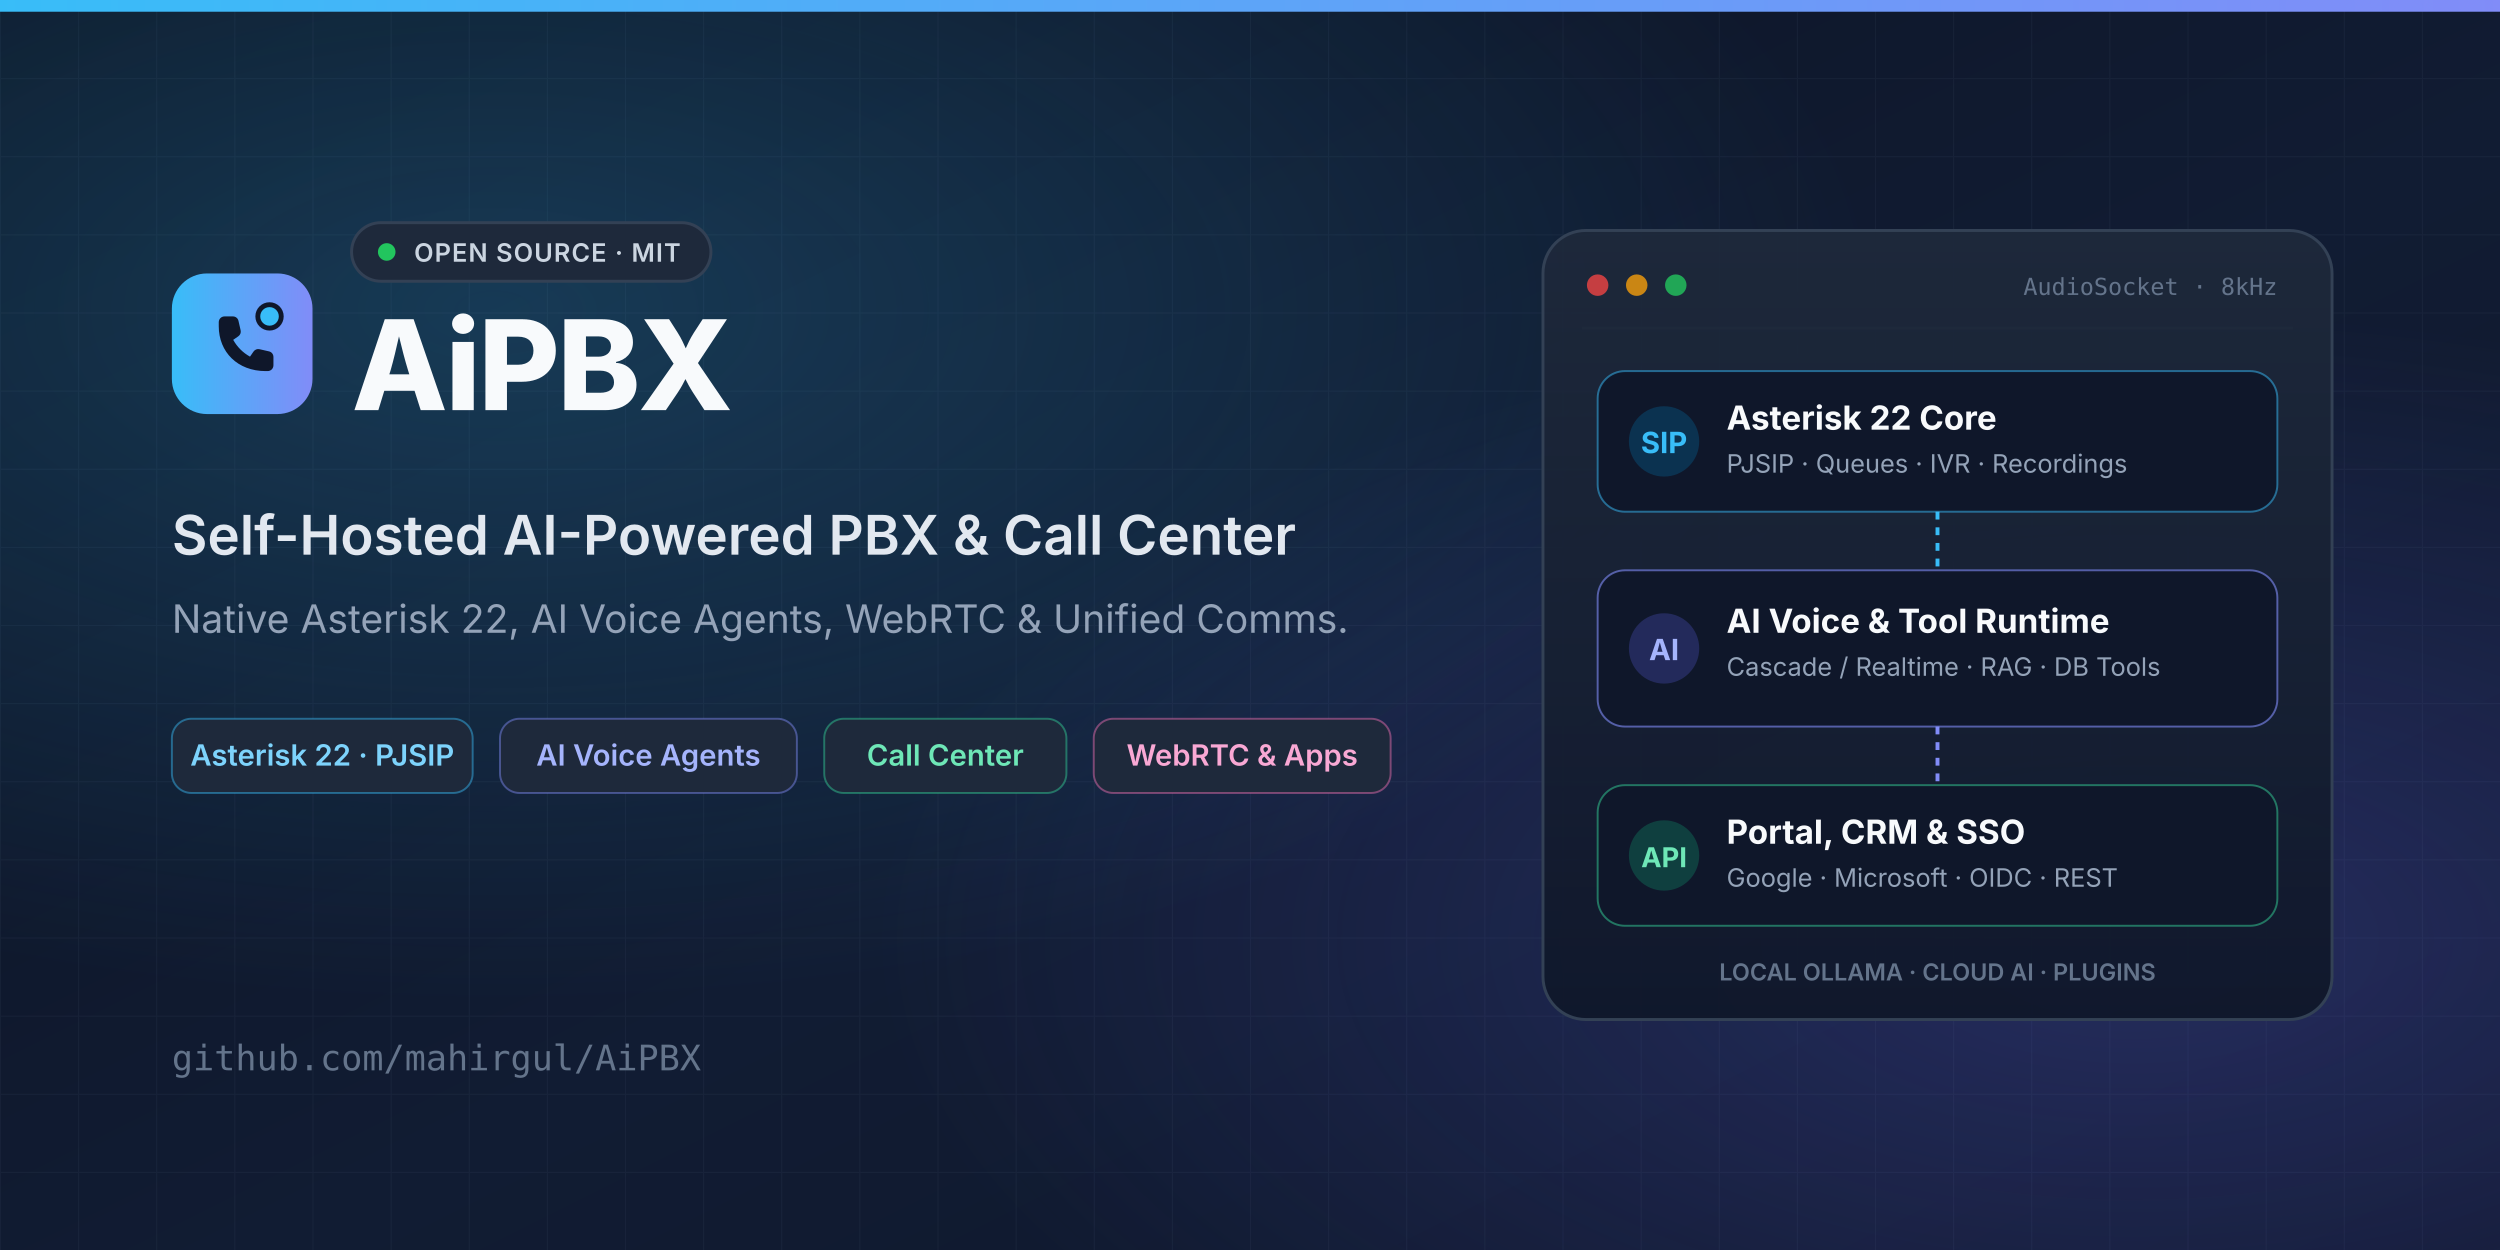
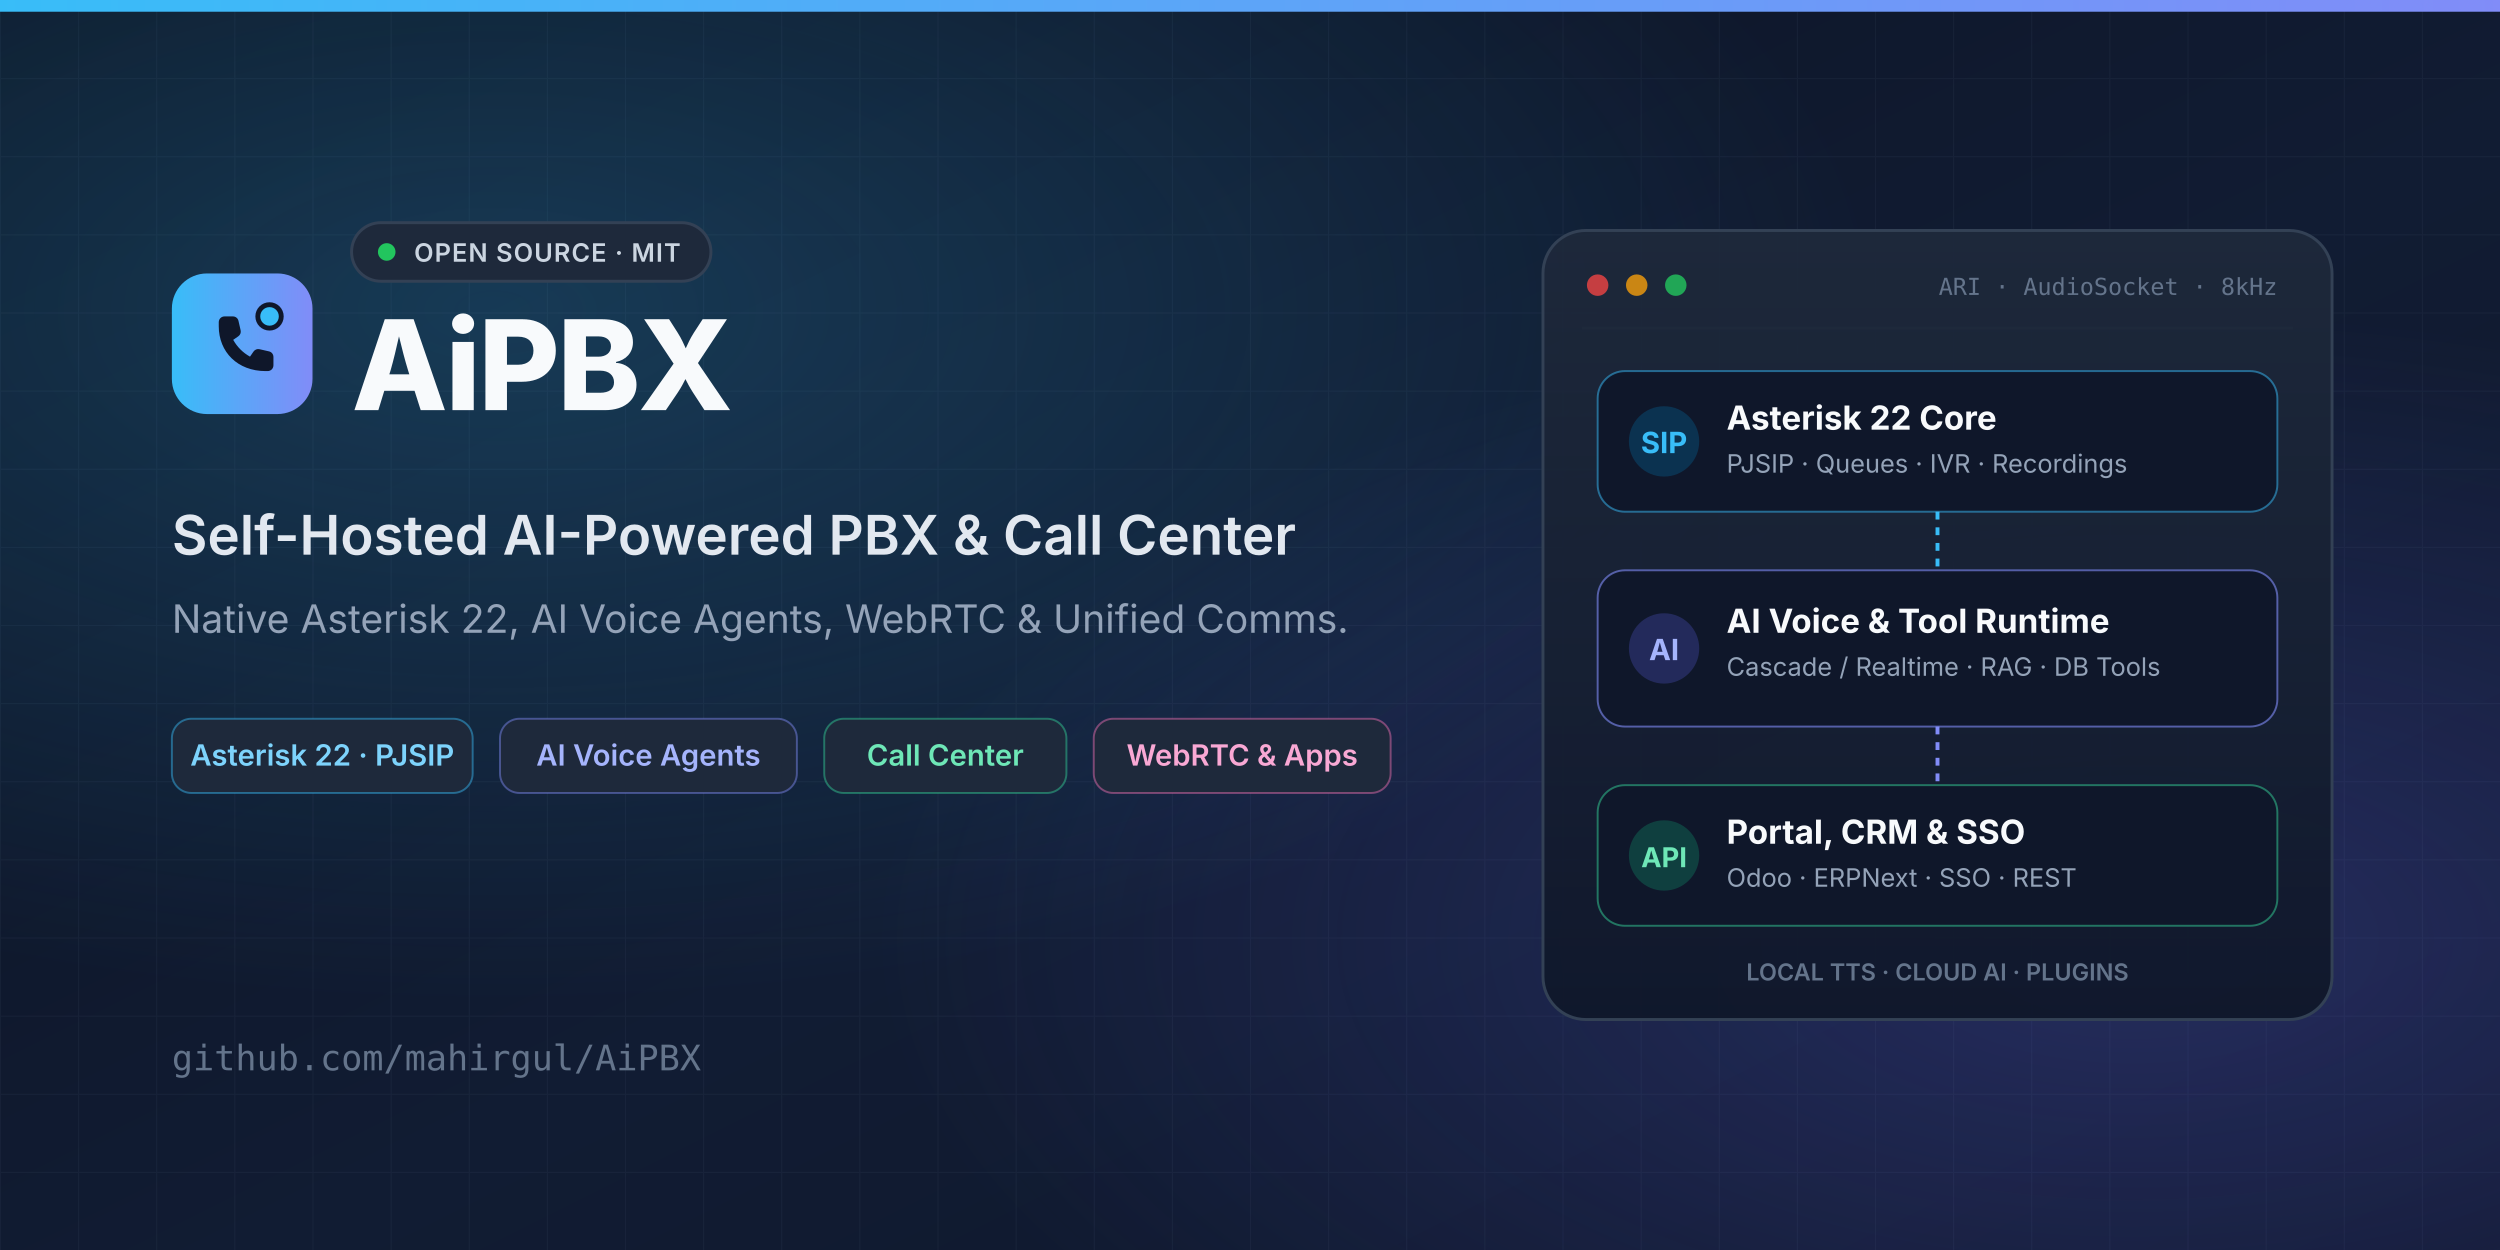
<svg xmlns="http://www.w3.org/2000/svg" width="1280" height="640" viewBox="0 0 1280 640">
  <defs>
    <linearGradient id="bg" x1="0" y1="0" x2="1" y2="1">
      <stop offset="0%" stop-color="#0b1120" />
      <stop offset="55%" stop-color="#111c33" />
      <stop offset="100%" stop-color="#0f172a" />
    </linearGradient>
    <radialGradient id="glow1" cx="0.2" cy="0.25" r="0.55">
      <stop offset="0%" stop-color="#38bdf8" stop-opacity="0.22" />
      <stop offset="100%" stop-color="#38bdf8" stop-opacity="0" />
    </radialGradient>
    <radialGradient id="glow2" cx="0.85" cy="0.75" r="0.5">
      <stop offset="0%" stop-color="#6366f1" stop-opacity="0.25" />
      <stop offset="100%" stop-color="#6366f1" stop-opacity="0" />
    </radialGradient>
    <linearGradient id="accent" x1="0" y1="0" x2="1" y2="0">
      <stop offset="0%" stop-color="#38bdf8" />
      <stop offset="100%" stop-color="#818cf8" />
    </linearGradient>
    <linearGradient id="cardBg" x1="0" y1="0" x2="0" y2="1">
      <stop offset="0%" stop-color="#1e293b" stop-opacity="0.9" />
      <stop offset="100%" stop-color="#0f172a" stop-opacity="0.95" />
    </linearGradient>
    <pattern id="grid" width="40" height="40" patternUnits="userSpaceOnUse">
      <path d="M 40 0 L 0 0 0 40" fill="none" stroke="#94a3b8" stroke-opacity="0.06" stroke-width="1" />
    </pattern>
  </defs>
  <rect width="1280" height="640" fill="url(#bg)" />
  <rect width="1280" height="640" fill="url(#grid)" />
  <rect width="1280" height="640" fill="url(#glow1)" />
  <rect width="1280" height="640" fill="url(#glow2)" />
  <rect x="0" y="0" width="1280" height="6" fill="url(#accent)" />
  <g transform="translate(88, 140)">
    <rect x="0" y="0" width="72" height="72" rx="18" fill="url(#accent)" />
    <path d="M24 25c0-1.7 1.3-3 3-3h4.2c1.4 0 2.6.9 2.9 2.3l1.1 4.8c.3 1.2-.2 2.4-1.2 3.1l-2.6 1.8a22 22 0 0 0 8.6 8.6l1.8-2.6c.7-1 1.9-1.5 3.1-1.2l4.8 1.1c1.4.3 2.3 1.5 2.3 2.9V47c0 1.7-1.3 3-3 3h-1C33.7 50 24 40.3 24 27v-2z" fill="#0f172a" />
    <circle cx="50" cy="22" r="6" fill="#38bdf8" stroke="#0f172a" stroke-width="2.5" />
  </g>
  <g transform="translate(180, 114)">
    <rect x="0" y="0" width="184" height="30" rx="15" fill="#1e293b" stroke="#334155" stroke-width="1.5" />
    <circle cx="18" cy="15" r="4.5" fill="#22c55e" />
    <text x="32" y="20" fill="#cbd5e1" font-family="Inter, system-ui, -apple-system, sans-serif" font-size="13" font-weight="600" letter-spacing="0.04em">OPEN SOURCE · MIT</text>
  </g>
  <text x="180" y="210" fill="#f8fafc" font-family="Inter, system-ui, -apple-system, sans-serif" font-size="64" font-weight="800" letter-spacing="-0.02em">AiPBX</text>
  <text x="88" y="284" fill="#e2e8f0" font-family="Inter, system-ui, -apple-system, sans-serif" font-size="28" font-weight="600">Self-Hosted AI-Powered PBX &amp; Call Center</text>
  <text x="88" y="324" fill="#94a3b8" font-family="Inter, system-ui, -apple-system, sans-serif" font-size="20" font-weight="400">Native Asterisk 22, AI Voice Agents, WebRTC &amp; Unified Comms.</text>
  <g transform="translate(88, 368)" font-family="Inter, system-ui, -apple-system, sans-serif" font-size="15" font-weight="600">
    <rect x="0" y="0" width="154" height="38" rx="10" fill="#1e293b" stroke="#38bdf8" stroke-opacity="0.45" />
    <text x="77" y="24" text-anchor="middle" fill="#7dd3fc">Asterisk 22 · PJSIP</text>
    <rect x="168" y="0" width="152" height="38" rx="10" fill="#1e293b" stroke="#818cf8" stroke-opacity="0.45" />
    <text x="244" y="24" text-anchor="middle" fill="#a5b4fc">AI Voice Agents</text>
    <rect x="334" y="0" width="124" height="38" rx="10" fill="#1e293b" stroke="#34d399" stroke-opacity="0.45" />
    <text x="396" y="24" text-anchor="middle" fill="#6ee7b7">Call Center</text>
    <rect x="472" y="0" width="152" height="38" rx="10" fill="#1e293b" stroke="#f472b6" stroke-opacity="0.45" />
    <text x="548" y="24" text-anchor="middle" fill="#f9a8d4">WebRTC &amp; Apps</text>
  </g>
  <text x="88" y="548" fill="#64748b" font-family="ui-monospace, SFMono-Regular, Menlo, monospace" font-size="18" font-weight="500">github.com/mahirgul/AiPBX</text>
  <g transform="translate(790, 118)">
    <rect x="0" y="0" width="404" height="404" rx="22" fill="url(#cardBg)" stroke="#334155" stroke-width="1.5" />
    <circle cx="28" cy="28" r="5.5" fill="#ef4444" opacity="0.8" />
    <circle cx="48" cy="28" r="5.5" fill="#f59e0b" opacity="0.8" />
    <circle cx="68" cy="28" r="5.5" fill="#22c55e" opacity="0.8" />
-     <text x="376" y="33" text-anchor="end" fill="#64748b" font-family="ui-monospace, monospace" font-size="12">AudioSocket · 8kHz</text>
+     <text x="376" y="33" text-anchor="end" fill="#64748b" font-family="ui-monospace, monospace" font-size="12">ARI · AudioSocket · 8kHz</text>
    <line x1="20" y1="50" x2="384" y2="50" stroke="#1e293b" stroke-width="1.5" />
    <rect x="28" y="72" width="348" height="72" rx="14" fill="#0f172a" stroke="#38bdf8" stroke-opacity="0.5" />
    <circle cx="62" cy="108" r="18" fill="#0284c7" fill-opacity="0.25" />
    <text x="62" y="114" text-anchor="middle" fill="#38bdf8" font-family="Inter, sans-serif" font-size="15" font-weight="700">SIP</text>
    <text x="94" y="102" fill="#f8fafc" font-family="Inter, sans-serif" font-size="17" font-weight="700">Asterisk 22 Core</text>
    <text x="94" y="124" fill="#94a3b8" font-family="Inter, sans-serif" font-size="13">PJSIP · Queues · IVR · Recordings</text>
    <line x1="202" y1="144" x2="202" y2="174" stroke="#38bdf8" stroke-width="2" stroke-dasharray="4 4" />
    <rect x="28" y="174" width="348" height="80" rx="14" fill="#0f172a" stroke="#818cf8" stroke-opacity="0.6" />
    <circle cx="62" cy="214" r="18" fill="#6366f1" fill-opacity="0.25" />
    <text x="62" y="220" text-anchor="middle" fill="#a5b4fc" font-family="Inter, sans-serif" font-size="15" font-weight="700">AI</text>
    <text x="94" y="206" fill="#f8fafc" font-family="Inter, sans-serif" font-size="17" font-weight="700">AI Voice &amp; Tool Runtime</text>
    <text x="94" y="228" fill="#94a3b8" font-family="Inter, sans-serif" font-size="13">Cascade / Realtime · RAG · DB Tools</text>
    <line x1="202" y1="254" x2="202" y2="284" stroke="#818cf8" stroke-width="2" stroke-dasharray="4 4" />
    <rect x="28" y="284" width="348" height="72" rx="14" fill="#0f172a" stroke="#34d399" stroke-opacity="0.5" />
    <circle cx="62" cy="320" r="18" fill="#10b981" fill-opacity="0.25" />
    <text x="62" y="326" text-anchor="middle" fill="#6ee7b7" font-family="Inter, sans-serif" font-size="14" font-weight="700">API</text>
    <text x="94" y="314" fill="#f8fafc" font-family="Inter, sans-serif" font-size="17" font-weight="700">Portal, CRM &amp; SSO</text>
-     <text x="94" y="336" fill="#94a3b8" font-family="Inter, sans-serif" font-size="13">Google · Microsoft · OIDC · REST</text>
-     <text x="202" y="384" text-anchor="middle" fill="#64748b" font-family="Inter, sans-serif" font-size="12" font-weight="600">LOCAL OLLAMA  ·  CLOUD AI  ·  PLUGINS</text>
+     <text x="94" y="336" fill="#94a3b8" font-family="Inter, sans-serif" font-size="13">Odoo · ERPNext · SSO · REST</text>
+     <text x="202" y="384" text-anchor="middle" fill="#64748b" font-family="Inter, sans-serif" font-size="12" font-weight="600">LOCAL TTS  ·  CLOUD AI  ·  PLUGINS</text>
  </g>
</svg>
